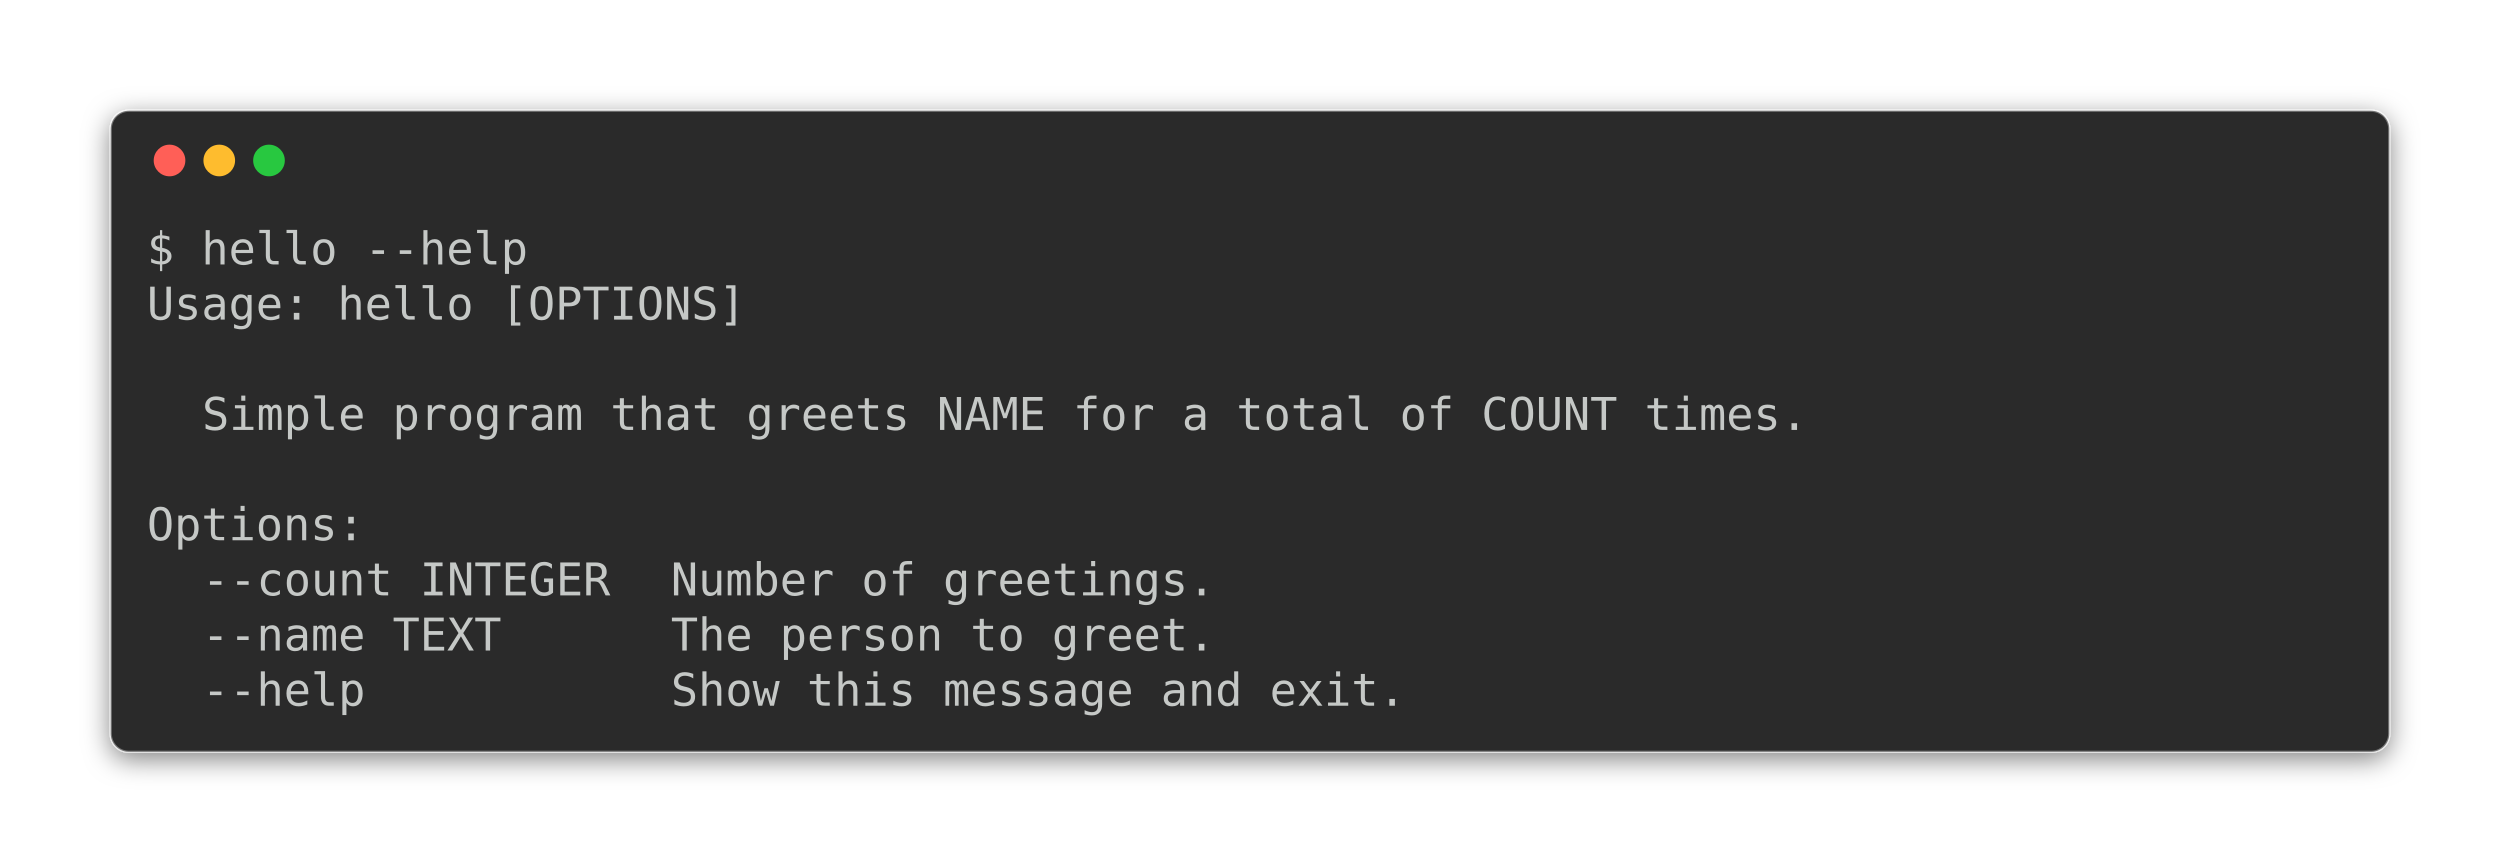
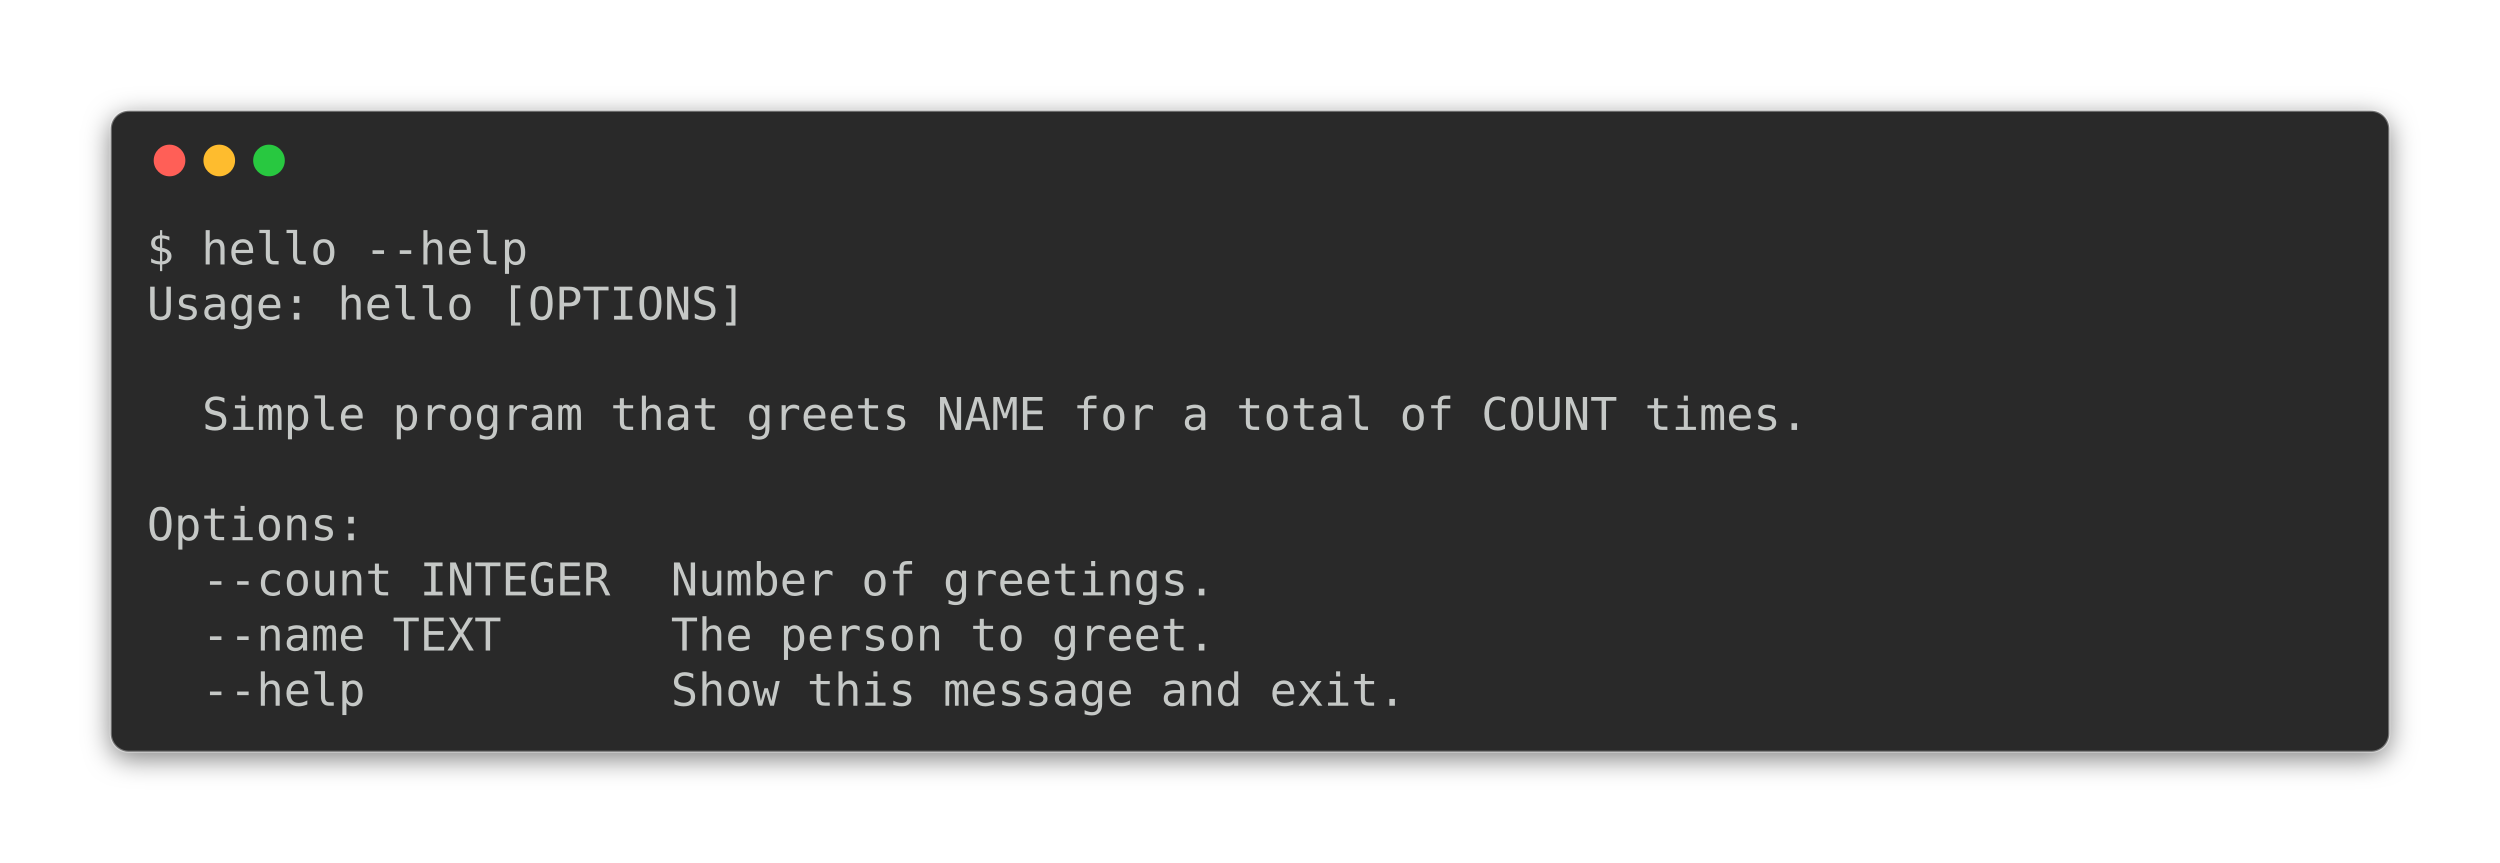
<svg xmlns="http://www.w3.org/2000/svg" viewBox="0 0 1106 381.6">
  <style>
    .hello-click-screen-matrix {
        font-family: 'Fira Code', 'Cascadia Code', Menlo, Consolas, monospace;
        font-size: 20px;
        line-height: 24.4px;
        font-variant-east-asian: full-width;
    }
    .hello-click-screen-title {
        font-size: 18px;
        font-weight: bold;
        font-family: 'Fira Code', 'Cascadia Code', Menlo, Consolas, monospace;
    }
    .hello-click-screen-r1 { fill: #c5c8c6 }
</style>
  <defs>
    <clipPath id="hello-click-screen-clip">
      <rect x="0" y="0" width="976" height="219.6" />
    </clipPath>
    <filter id="hello-click-screen-shadow" x="-50%" y="-50%" width="200%" height="200%">
-       <feDropShadow dx="0" dy="3" stdDeviation="6" flood-color="rgba(0,0,0,0.5)" />
+       <feGaussianBlur in="SourceAlpha" stdDeviation="6" />
+       <feOffset dx="0" dy="3" result="cast" />
+       <feFlood flood-color="rgba(0,0,0,0.5)" />
+       <feComposite in2="cast" operator="in" />
    </filter>
  </defs>
-   <rect fill="#292929" stroke="rgba(255,255,255,0.35)" stroke-width="1" x="49" y="49" width="1008" height="283.6" rx="8" filter="url(#hello-click-screen-shadow)" />
+   <rect filter="url(#hello-click-screen-shadow)" x="49" y="49" width="1008" height="283.6" rx="8" />
+   <rect fill="#292929" stroke="rgba(255,255,255,0.35)" stroke-width="1" x="49" y="49" width="1008" height="283.6" rx="8" />
  <g transform="translate(49, 49)">
    <g transform="translate(26,22)">
      <circle cx="0" cy="0" r="7" fill="#ff5f57" />
      <circle cx="22" cy="0" r="7" fill="#febc2e" />
      <circle cx="44" cy="0" r="7" fill="#28c840" />
    </g>
  </g>
  <g transform="translate(65, 97)" clip-path="url(#hello-click-screen-clip)">
-     <g class="hello-click-screen-matrix">
+     <g class="hello-click-screen-matrix" font-family="'Fira Code', 'Cascadia Code', Menlo, Consolas, monospace" font-size="20" fill="#c5c8c6">
      <text class="hello-click-screen-r1" x="0" y="20" textLength="170.8">$ hello --help</text>
      <text class="hello-click-screen-r1" x="0" y="44.4" textLength="268.4">Usage: hello [OPTIONS]</text>
      <text class="hello-click-screen-r1" x="24.4" y="93.2" textLength="719.8">Simple program that greets NAME for a total of COUNT times.</text>
      <text class="hello-click-screen-r1" x="0" y="142" textLength="97.6">Options:</text>
      <text class="hello-click-screen-r1" x="24.4" y="166.4" textLength="183">--count INTEGER</text>
      <text class="hello-click-screen-r1" x="231.8" y="166.4" textLength="244">Number of greetings.</text>
      <text class="hello-click-screen-r1" x="24.4" y="190.8" textLength="134.2">--name TEXT</text>
      <text class="hello-click-screen-r1" x="231.8" y="190.8" textLength="244">The person to greet.</text>
      <text class="hello-click-screen-r1" x="24.4" y="215.2" textLength="73.2">--help</text>
      <text class="hello-click-screen-r1" x="231.8" y="215.2" textLength="329.4">Show this message and exit.</text>
    </g>
  </g>
</svg>
